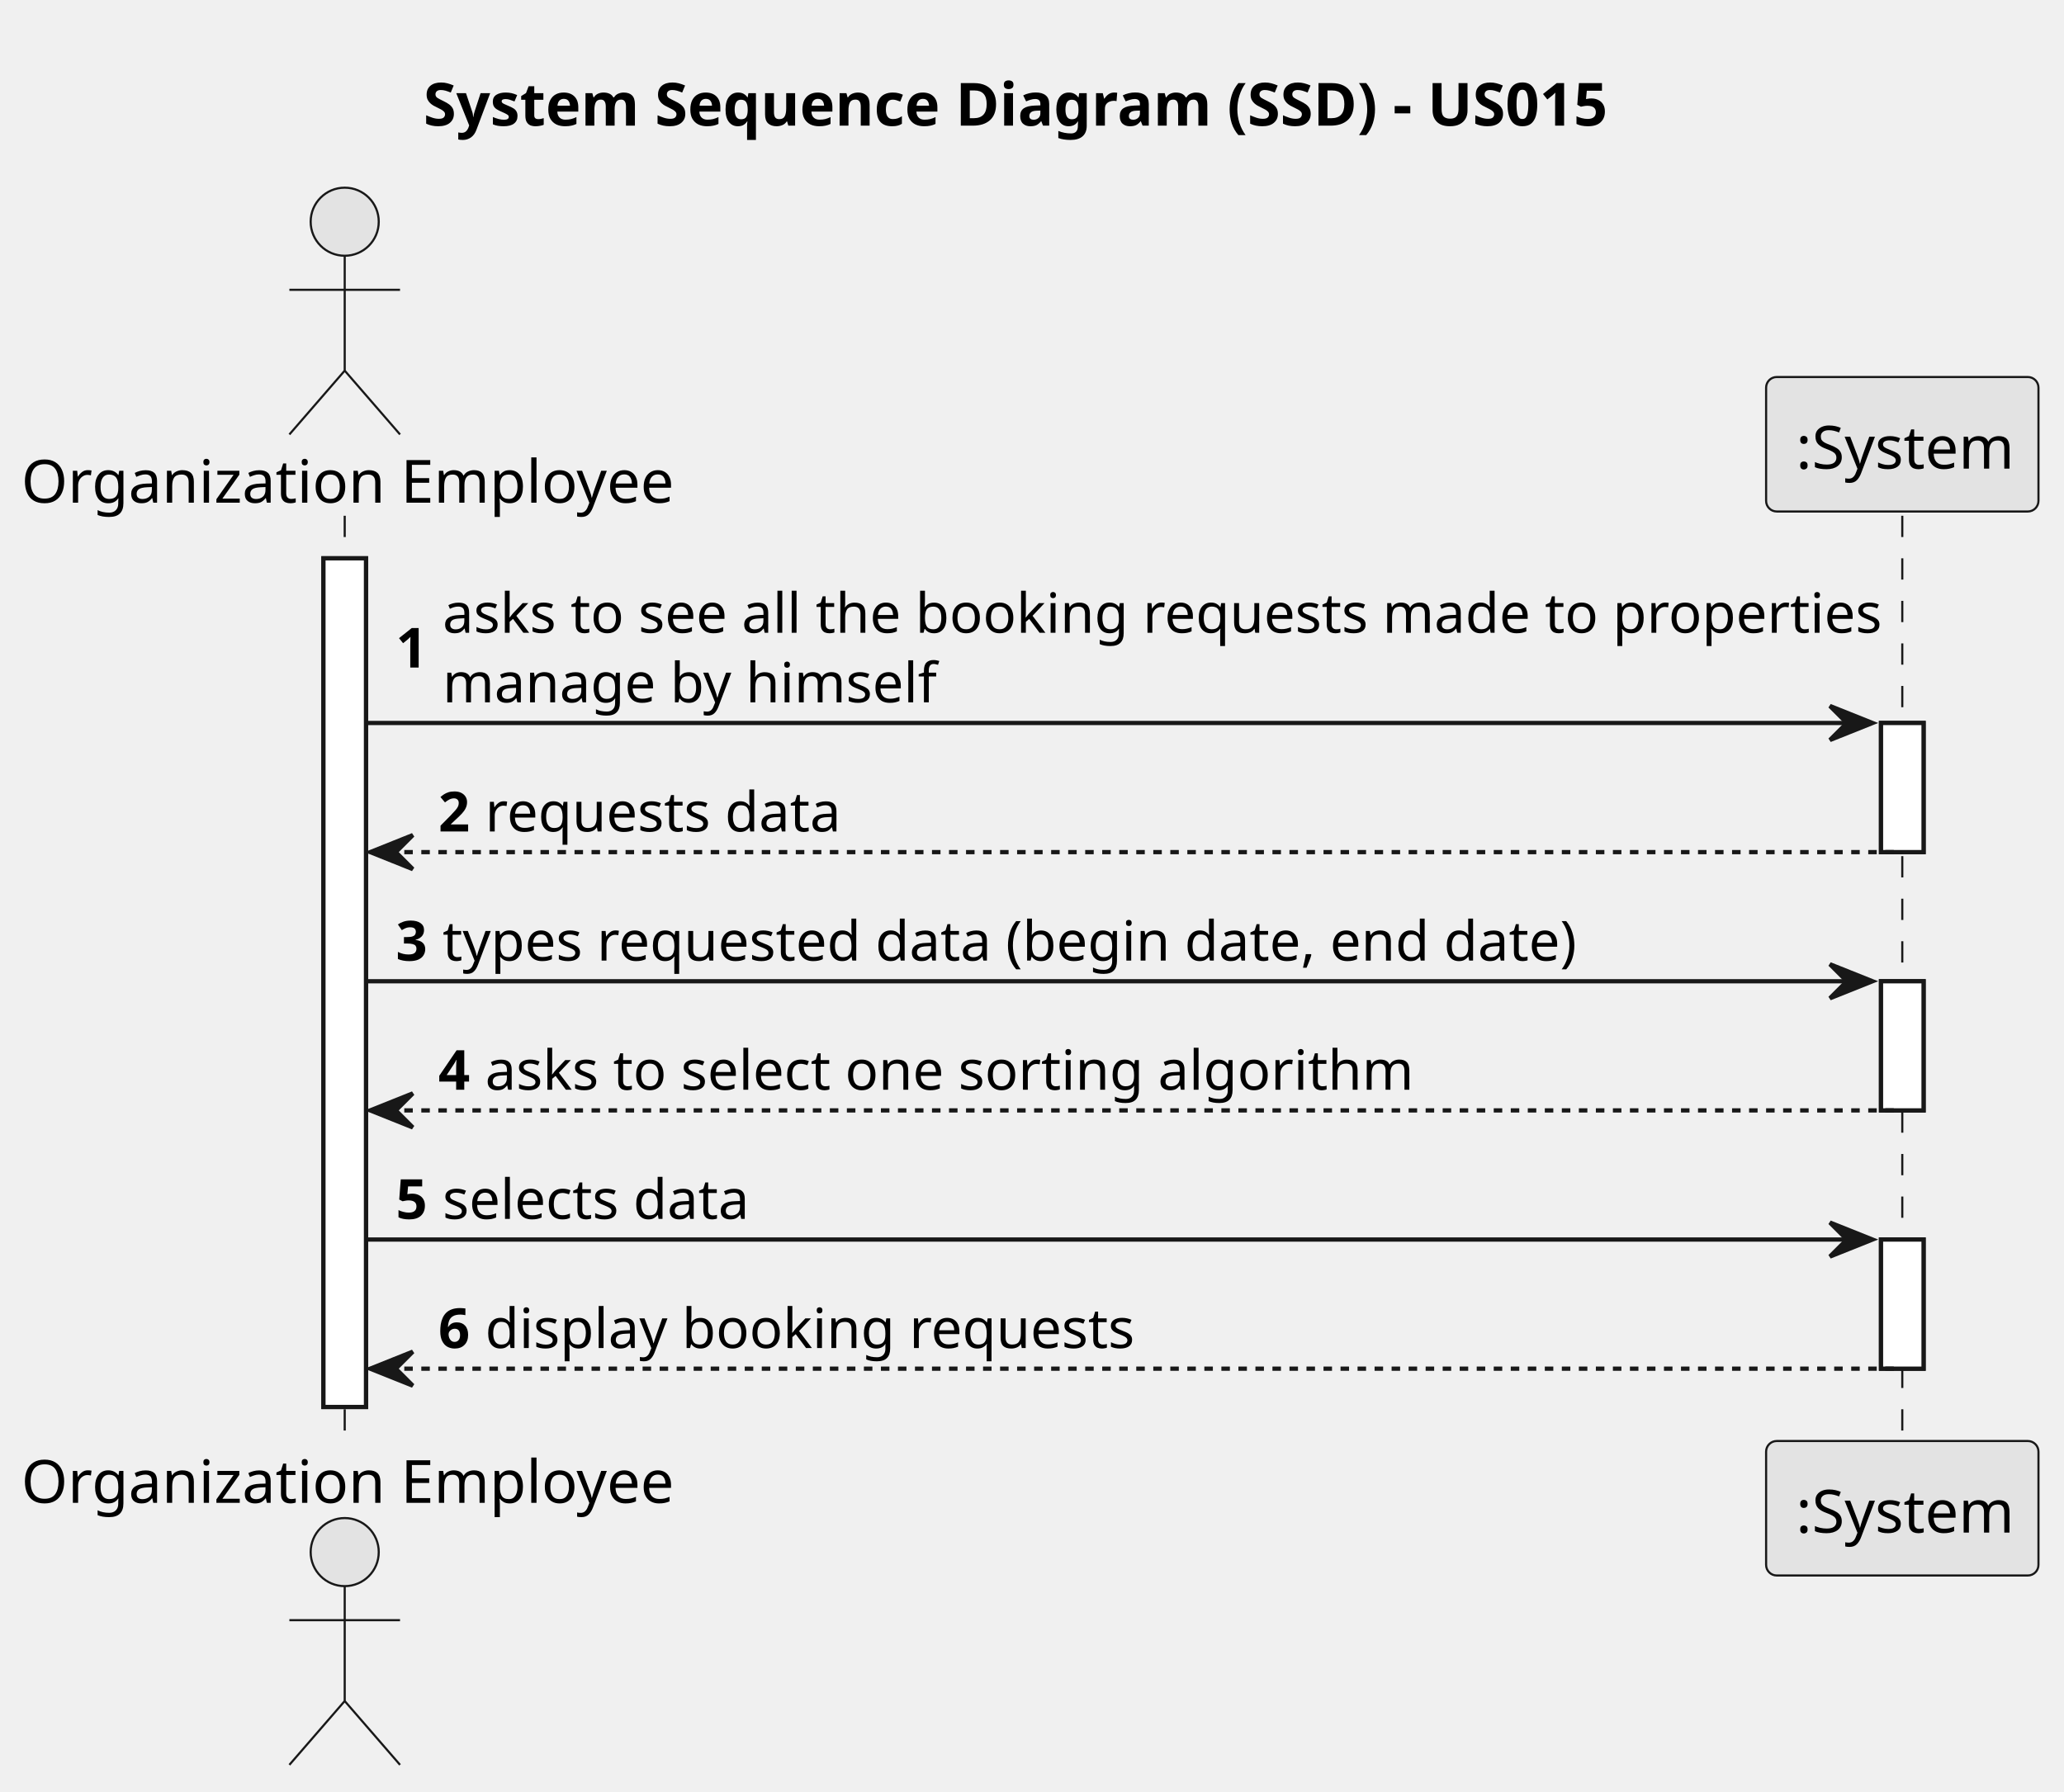
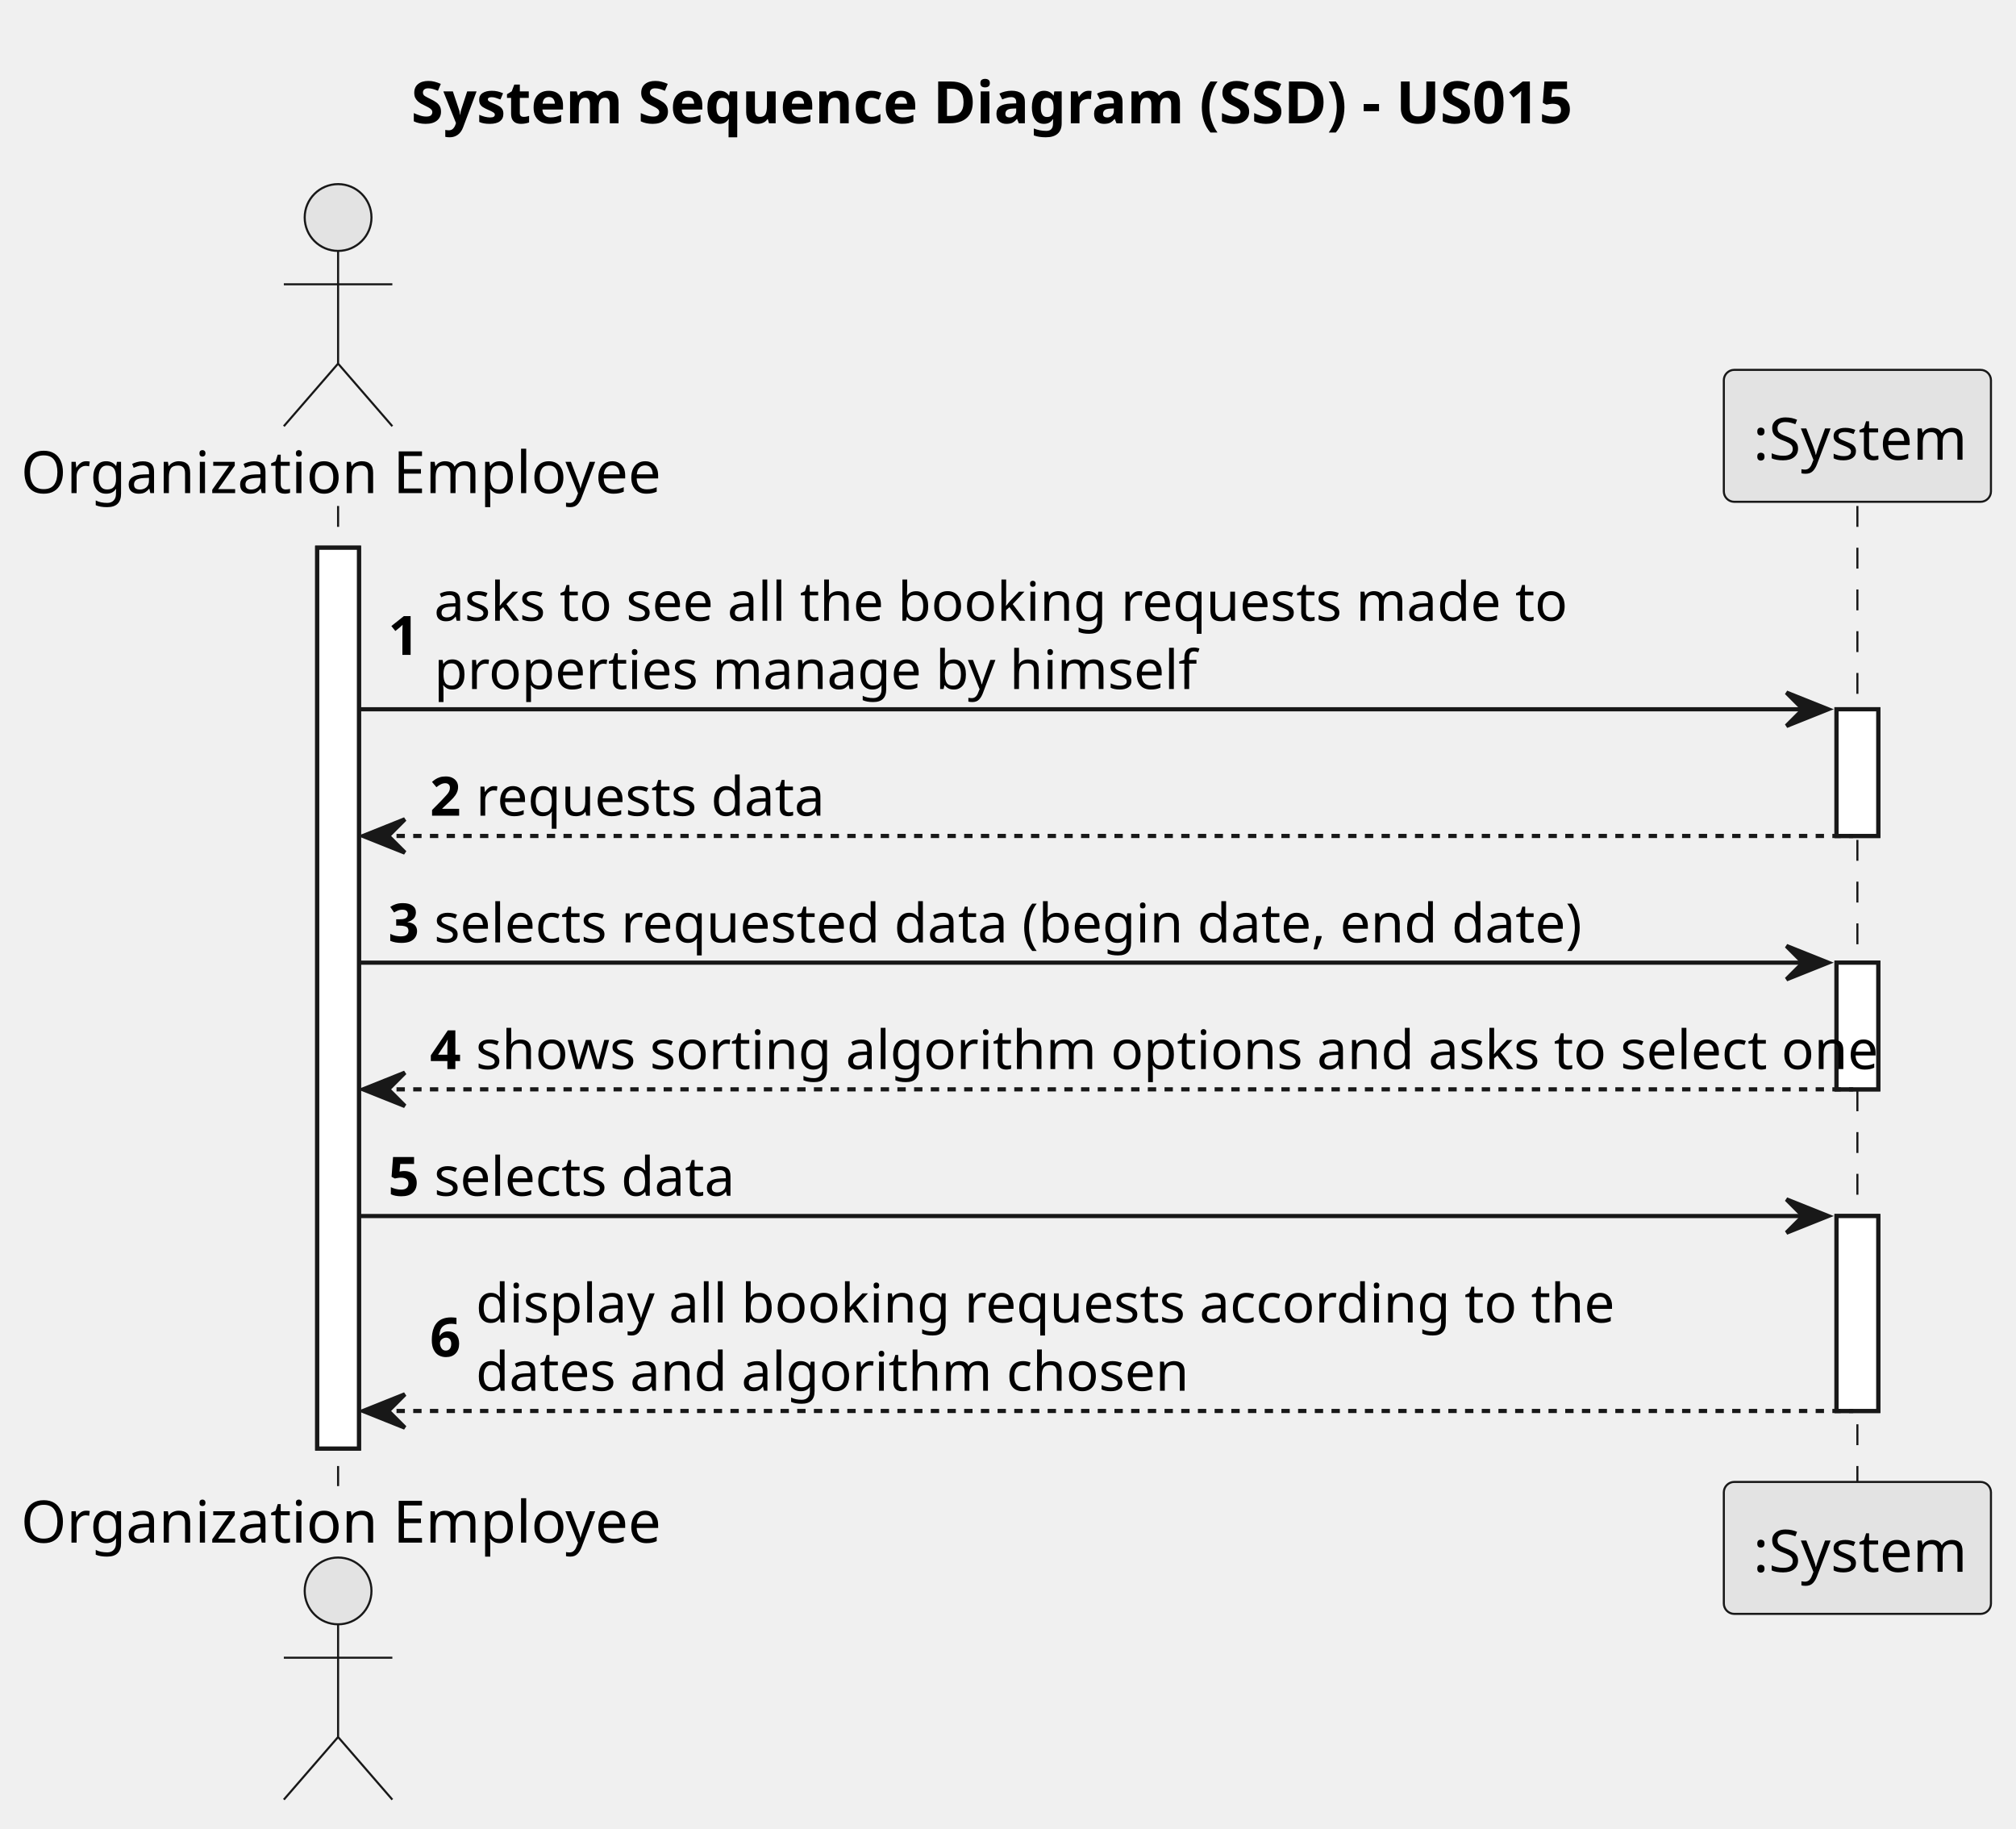
- <svg xmlns="http://www.w3.org/2000/svg" contentStyleType="text/css" height="421px" preserveAspectRatio="none" style="width:485px;height:421px;background:#FFFFFF;" version="1.1" viewBox="0 0 485 421" width="485px" zoomAndPan="magnify">
+ <svg xmlns="http://www.w3.org/2000/svg" contentStyleType="text/css" height="438px" preserveAspectRatio="none" style="width:483px;height:438px;background:#FFFFFF;" version="1.1" viewBox="0 0 483 438" width="483px" zoomAndPan="magnify">
  <defs />
  <g>
-     <text fill="#000000" font-family="sans-serif" font-size="14" font-weight="bold" lengthAdjust="spacing" textLength="284" x="99.5" y="29.533">System Sequence Diagram (SSD) - US015</text>
-     <rect fill="#FFFFFF" height="199.461" style="stroke:#181818;stroke-width:1.0;" width="10" x="76" y="131.219" />
-     <rect fill="#FFFFFF" height="30.352" style="stroke:#181818;stroke-width:1.0;" width="10" x="442" y="169.922" />
-     <rect fill="#FFFFFF" height="30.352" style="stroke:#181818;stroke-width:1.0;" width="10" x="442" y="230.625" />
-     <rect fill="#FFFFFF" height="30.352" style="stroke:#181818;stroke-width:1.0;" width="10" x="442" y="291.328" />
-     <line style="stroke:#181818;stroke-width:0.5;stroke-dasharray:5.0,5.0;" x1="81" x2="81" y1="121.219" y2="339.68" />
-     <line style="stroke:#181818;stroke-width:0.5;stroke-dasharray:5.0,5.0;" x1="447" x2="447" y1="121.219" y2="339.68" />
+     <text fill="#000000" font-family="sans-serif" font-size="14" font-weight="bold" lengthAdjust="spacing" textLength="284" x="98.5" y="29.533">System Sequence Diagram (SSD) - US015</text>
+     <rect fill="#FFFFFF" height="215.812" style="stroke:#181818;stroke-width:1.0;" width="10" x="76" y="131.219" />
+     <rect fill="#FFFFFF" height="30.352" style="stroke:#181818;stroke-width:1.0;" width="10" x="440" y="169.922" />
+     <rect fill="#FFFFFF" height="30.352" style="stroke:#181818;stroke-width:1.0;" width="10" x="440" y="230.625" />
+     <rect fill="#FFFFFF" height="46.703" style="stroke:#181818;stroke-width:1.0;" width="10" x="440" y="291.328" />
+     <line style="stroke:#181818;stroke-width:0.5;stroke-dasharray:5.0,5.0;" x1="81" x2="81" y1="121.219" y2="356.031" />
+     <line style="stroke:#181818;stroke-width:0.5;stroke-dasharray:5.0,5.0;" x1="445" x2="445" y1="121.219" y2="356.031" />
    <text fill="#000000" font-family="sans-serif" font-size="14" lengthAdjust="spacing" textLength="146" x="5" y="118.143">Organization Employee</text>
    <ellipse cx="81" cy="52.109" fill="#E3E3E3" rx="8" ry="8" style="stroke:#181818;stroke-width:0.5;" />
    <path d="M81,60.109 L81,87.109 M68,68.109 L94,68.109 M81,87.109 L68,102.109 M81,87.109 L94,102.109 " fill="none" style="stroke:#181818;stroke-width:0.5;" />
-     <text fill="#000000" font-family="sans-serif" font-size="14" lengthAdjust="spacing" textLength="146" x="5" y="353.213">Organization Employee</text>
-     <ellipse cx="81" cy="364.789" fill="#E3E3E3" rx="8" ry="8" style="stroke:#181818;stroke-width:0.5;" />
-     <path d="M81,372.789 L81,399.789 M68,380.789 L94,380.789 M81,399.789 L68,414.789 M81,399.789 L94,414.789 " fill="none" style="stroke:#181818;stroke-width:0.5;" />
-     <rect fill="#E3E3E3" height="31.609" rx="2.5" ry="2.5" style="stroke:#181818;stroke-width:0.5;" width="64" x="415" y="88.609" />
-     <text fill="#000000" font-family="sans-serif" font-size="14" lengthAdjust="spacing" textLength="50" x="422" y="110.143">:System</text>
-     <rect fill="#E3E3E3" height="31.609" rx="2.5" ry="2.5" style="stroke:#181818;stroke-width:0.5;" width="64" x="415" y="338.68" />
-     <text fill="#000000" font-family="sans-serif" font-size="14" lengthAdjust="spacing" textLength="50" x="422" y="360.213">:System</text>
-     <rect fill="#FFFFFF" height="199.461" style="stroke:#181818;stroke-width:1.0;" width="10" x="76" y="131.219" />
-     <rect fill="#FFFFFF" height="30.352" style="stroke:#181818;stroke-width:1.0;" width="10" x="442" y="169.922" />
-     <rect fill="#FFFFFF" height="30.352" style="stroke:#181818;stroke-width:1.0;" width="10" x="442" y="230.625" />
-     <rect fill="#FFFFFF" height="30.352" style="stroke:#181818;stroke-width:1.0;" width="10" x="442" y="291.328" />
-     <polygon fill="#181818" points="430,165.922,440,169.922,430,173.922,434,169.922" style="stroke:#181818;stroke-width:1.0;" />
-     <line style="stroke:#181818;stroke-width:1.0;" x1="86" x2="436" y1="169.922" y2="169.922" />
+     <text fill="#000000" font-family="sans-serif" font-size="14" lengthAdjust="spacing" textLength="146" x="5" y="369.565">Organization Employee</text>
+     <ellipse cx="81" cy="381.141" fill="#E3E3E3" rx="8" ry="8" style="stroke:#181818;stroke-width:0.5;" />
+     <path d="M81,389.141 L81,416.141 M68,397.141 L94,397.141 M81,416.141 L68,431.141 M81,416.141 L94,431.141 " fill="none" style="stroke:#181818;stroke-width:0.5;" />
+     <rect fill="#E3E3E3" height="31.609" rx="2.5" ry="2.5" style="stroke:#181818;stroke-width:0.5;" width="64" x="413" y="88.609" />
+     <text fill="#000000" font-family="sans-serif" font-size="14" lengthAdjust="spacing" textLength="50" x="420" y="110.143">:System</text>
+     <rect fill="#E3E3E3" height="31.609" rx="2.5" ry="2.5" style="stroke:#181818;stroke-width:0.5;" width="64" x="413" y="355.031" />
+     <text fill="#000000" font-family="sans-serif" font-size="14" lengthAdjust="spacing" textLength="50" x="420" y="376.565">:System</text>
+     <rect fill="#FFFFFF" height="215.812" style="stroke:#181818;stroke-width:1.0;" width="10" x="76" y="131.219" />
+     <rect fill="#FFFFFF" height="30.352" style="stroke:#181818;stroke-width:1.0;" width="10" x="440" y="169.922" />
+     <rect fill="#FFFFFF" height="30.352" style="stroke:#181818;stroke-width:1.0;" width="10" x="440" y="230.625" />
+     <rect fill="#FFFFFF" height="46.703" style="stroke:#181818;stroke-width:1.0;" width="10" x="440" y="291.328" />
+     <polygon fill="#181818" points="428,165.922,438,169.922,428,173.922,432,169.922" style="stroke:#181818;stroke-width:1.0;" />
+     <line style="stroke:#181818;stroke-width:1.0;" x1="86" x2="434" y1="169.922" y2="169.922" />
    <text fill="#000000" font-family="sans-serif" font-size="13" font-weight="bold" lengthAdjust="spacing" textLength="7" x="93" y="156.89">1</text>
-     <text fill="#000000" font-family="sans-serif" font-size="13" lengthAdjust="spacing" textLength="322" x="104" y="148.714">asks to see all the booking requests made to properties</text>
-     <text fill="#000000" font-family="sans-serif" font-size="13" lengthAdjust="spacing" textLength="109" x="104" y="165.065">manage by himself</text>
+     <text fill="#000000" font-family="sans-serif" font-size="13" lengthAdjust="spacing" textLength="261" x="104" y="148.714">asks to see all the booking requests made to</text>
+     <text fill="#000000" font-family="sans-serif" font-size="13" lengthAdjust="spacing" textLength="170" x="104" y="165.065">properties manage by himself</text>
    <polygon fill="#181818" points="97,196.273,87,200.273,97,204.273,93,200.273" style="stroke:#181818;stroke-width:1.0;" />
-     <line style="stroke:#181818;stroke-width:1.0;stroke-dasharray:2.0,2.0;" x1="91" x2="446" y1="200.273" y2="200.273" />
+     <line style="stroke:#181818;stroke-width:1.0;stroke-dasharray:2.0,2.0;" x1="91" x2="444" y1="200.273" y2="200.273" />
    <text fill="#000000" font-family="sans-serif" font-size="13" font-weight="bold" lengthAdjust="spacing" textLength="7" x="103" y="195.417">2</text>
    <text fill="#000000" font-family="sans-serif" font-size="13" lengthAdjust="spacing" textLength="79" x="114" y="195.417">requests data</text>
-     <polygon fill="#181818" points="430,226.625,440,230.625,430,234.625,434,230.625" style="stroke:#181818;stroke-width:1.0;" />
-     <line style="stroke:#181818;stroke-width:1.0;" x1="86" x2="436" y1="230.625" y2="230.625" />
+     <polygon fill="#181818" points="428,226.625,438,230.625,428,234.625,432,230.625" style="stroke:#181818;stroke-width:1.0;" />
+     <line style="stroke:#181818;stroke-width:1.0;" x1="86" x2="434" y1="230.625" y2="230.625" />
    <text fill="#000000" font-family="sans-serif" font-size="13" font-weight="bold" lengthAdjust="spacing" textLength="7" x="93" y="225.769">3</text>
-     <text fill="#000000" font-family="sans-serif" font-size="13" lengthAdjust="spacing" textLength="252" x="104" y="225.769">types requested data (begin date, end date)</text>
+     <text fill="#000000" font-family="sans-serif" font-size="13" lengthAdjust="spacing" textLength="262" x="104" y="225.769">selects requested data (begin date, end date)</text>
    <polygon fill="#181818" points="97,256.977,87,260.977,97,264.977,93,260.977" style="stroke:#181818;stroke-width:1.0;" />
-     <line style="stroke:#181818;stroke-width:1.0;stroke-dasharray:2.0,2.0;" x1="91" x2="446" y1="260.977" y2="260.977" />
+     <line style="stroke:#181818;stroke-width:1.0;stroke-dasharray:2.0,2.0;" x1="91" x2="444" y1="260.977" y2="260.977" />
    <text fill="#000000" font-family="sans-serif" font-size="13" font-weight="bold" lengthAdjust="spacing" textLength="7" x="103" y="256.12">4</text>
-     <text fill="#000000" font-family="sans-serif" font-size="13" lengthAdjust="spacing" textLength="207" x="114" y="256.12">asks to select one sorting algorithm</text>
-     <polygon fill="#181818" points="430,287.328,440,291.328,430,295.328,434,291.328" style="stroke:#181818;stroke-width:1.0;" />
-     <line style="stroke:#181818;stroke-width:1.0;" x1="86" x2="436" y1="291.328" y2="291.328" />
+     <text fill="#000000" font-family="sans-serif" font-size="13" lengthAdjust="spacing" textLength="319" x="114" y="256.12">shows sorting algorithm options and asks to select one</text>
+     <polygon fill="#181818" points="428,287.328,438,291.328,428,295.328,432,291.328" style="stroke:#181818;stroke-width:1.0;" />
+     <line style="stroke:#181818;stroke-width:1.0;" x1="86" x2="434" y1="291.328" y2="291.328" />
    <text fill="#000000" font-family="sans-serif" font-size="13" font-weight="bold" lengthAdjust="spacing" textLength="7" x="93" y="286.472">5</text>
    <text fill="#000000" font-family="sans-serif" font-size="13" lengthAdjust="spacing" textLength="71" x="104" y="286.472">selects data</text>
-     <polygon fill="#181818" points="97,317.68,87,321.68,97,325.68,93,321.68" style="stroke:#181818;stroke-width:1.0;" />
-     <line style="stroke:#181818;stroke-width:1.0;stroke-dasharray:2.0,2.0;" x1="91" x2="446" y1="321.68" y2="321.68" />
-     <text fill="#000000" font-family="sans-serif" font-size="13" font-weight="bold" lengthAdjust="spacing" textLength="7" x="103" y="316.823">6</text>
-     <text fill="#000000" font-family="sans-serif" font-size="13" lengthAdjust="spacing" textLength="144" x="114" y="316.823">display booking requests</text>
+     <polygon fill="#181818" points="97,334.031,87,338.031,97,342.031,93,338.031" style="stroke:#181818;stroke-width:1.0;" />
+     <line style="stroke:#181818;stroke-width:1.0;stroke-dasharray:2.0,2.0;" x1="91" x2="444" y1="338.031" y2="338.031" />
+     <text fill="#000000" font-family="sans-serif" font-size="13" font-weight="bold" lengthAdjust="spacing" textLength="7" x="103" y="324.999">6</text>
+     <text fill="#000000" font-family="sans-serif" font-size="13" lengthAdjust="spacing" textLength="258" x="114" y="316.823">display all booking requests according to the</text>
+     <text fill="#000000" font-family="sans-serif" font-size="13" lengthAdjust="spacing" textLength="160" x="114" y="333.175">dates and algorithm chosen</text>
  </g>
</svg>
